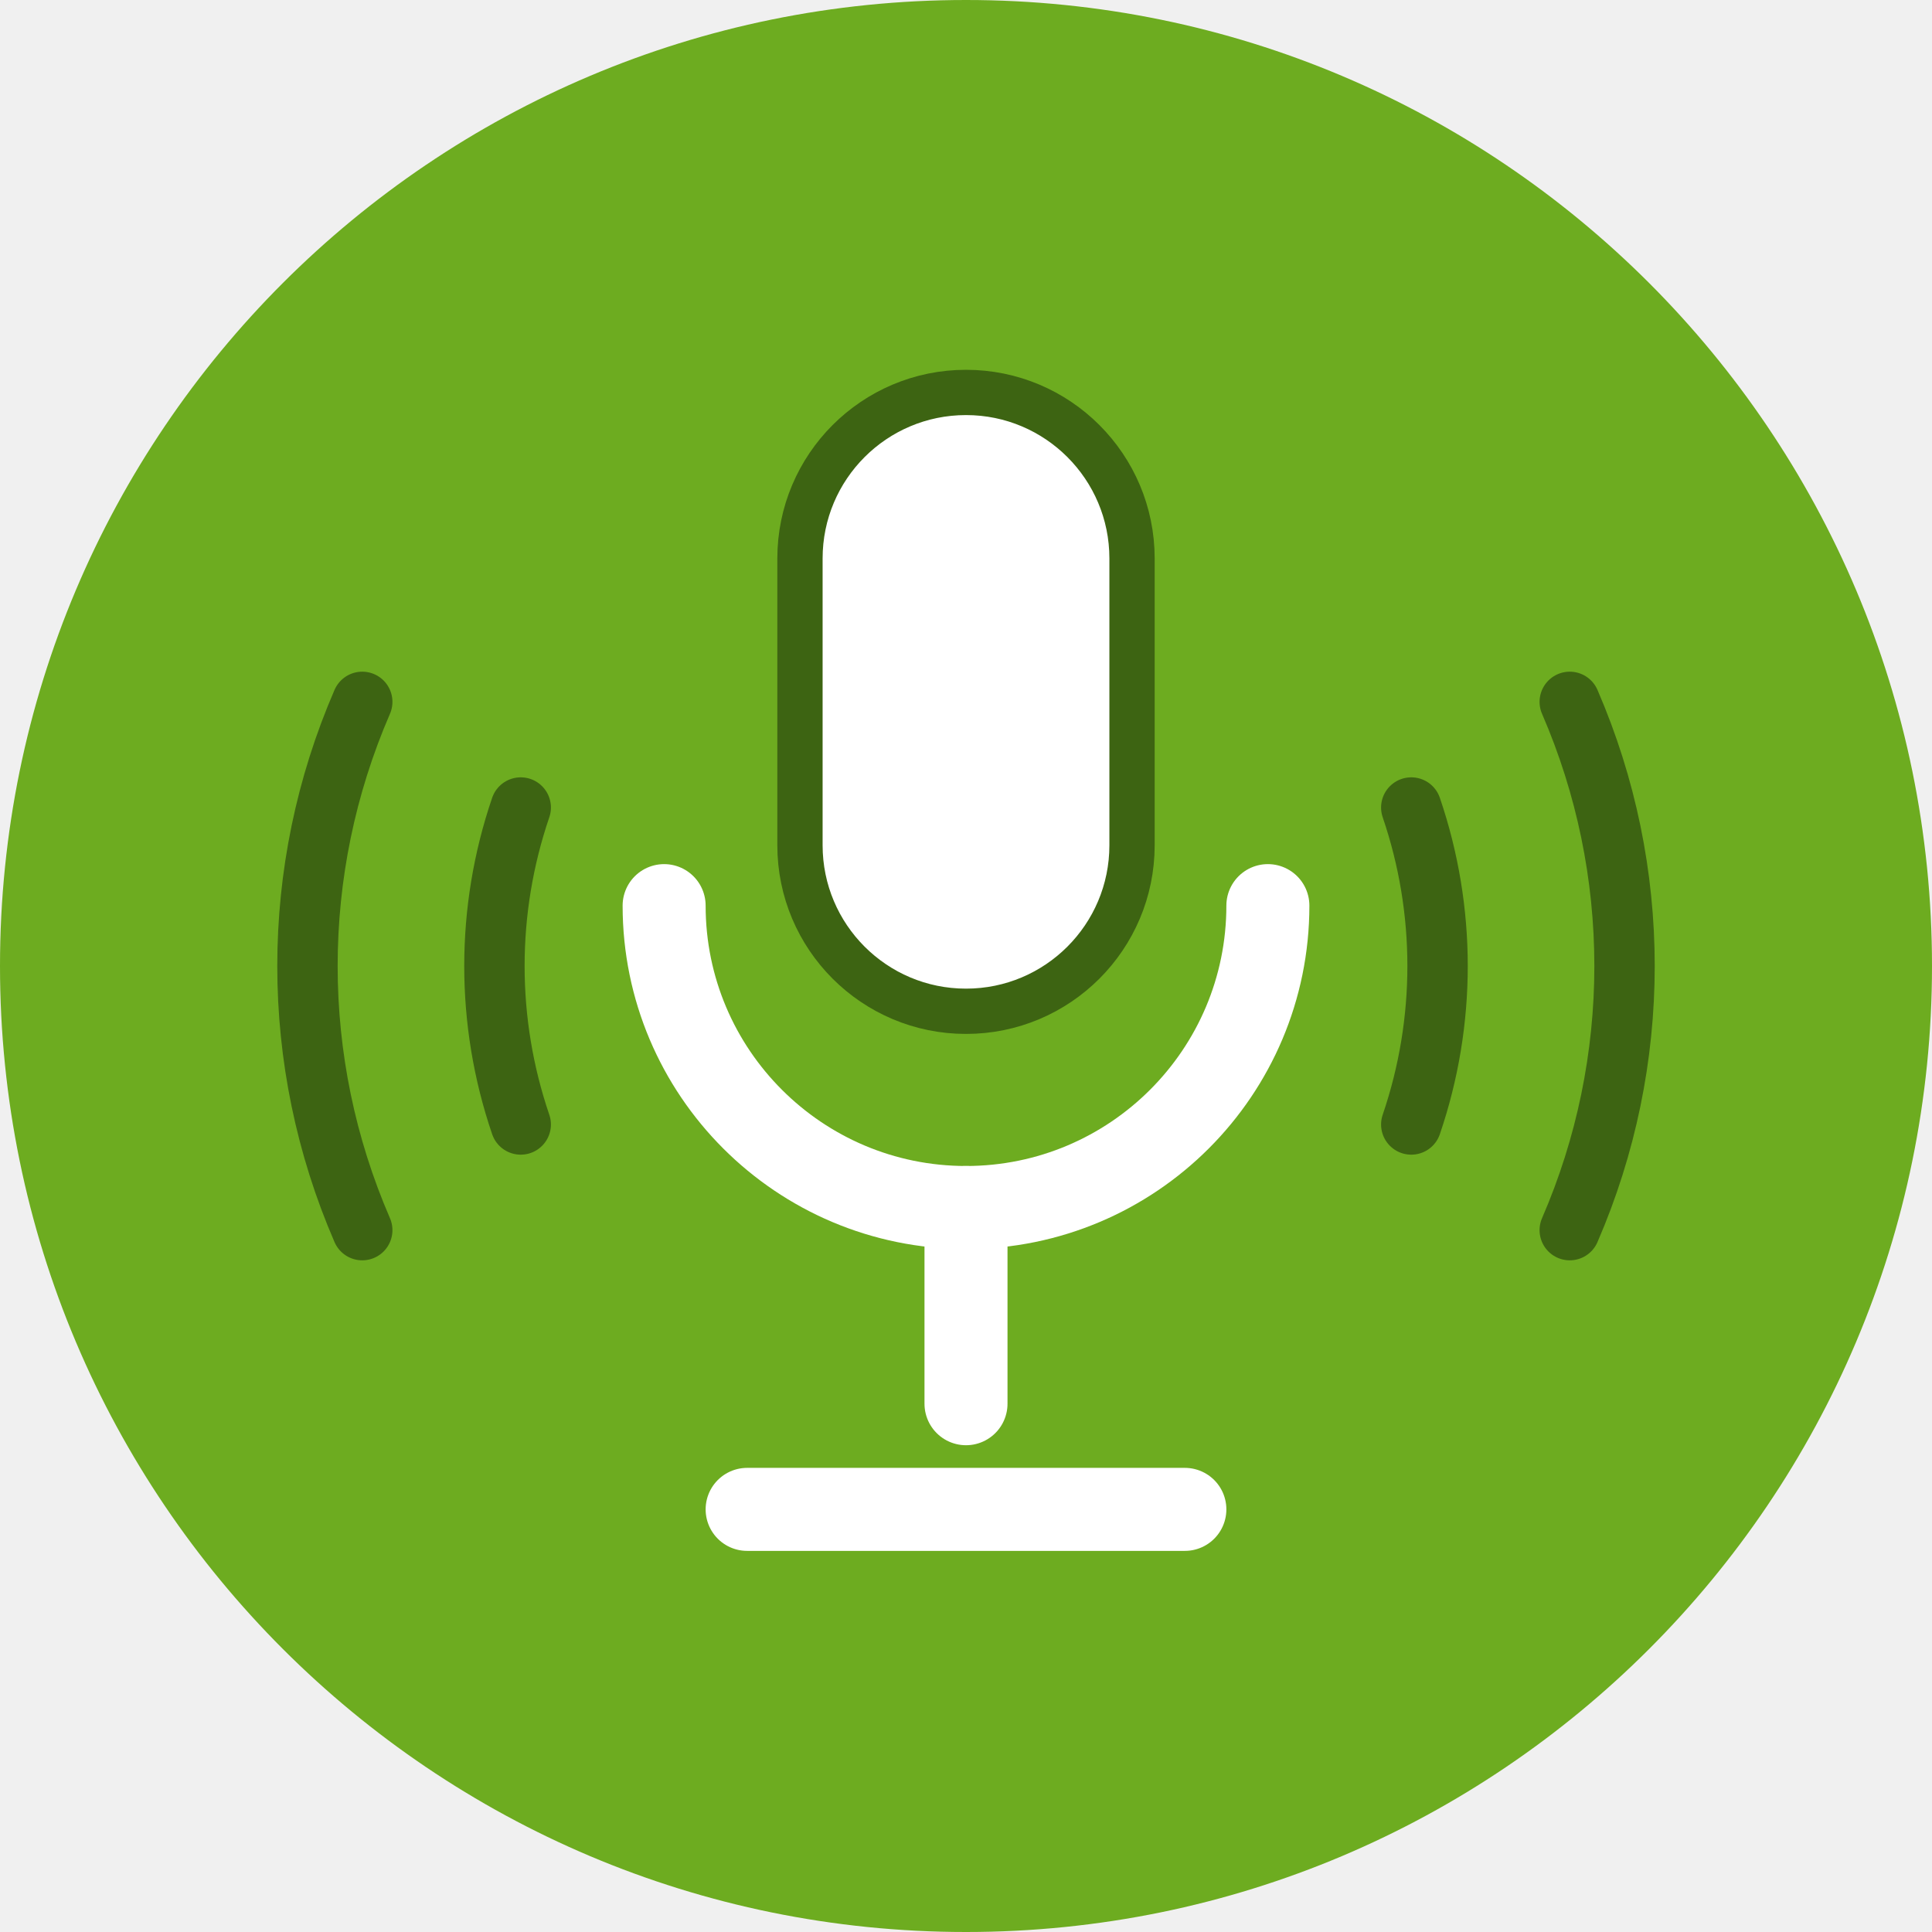
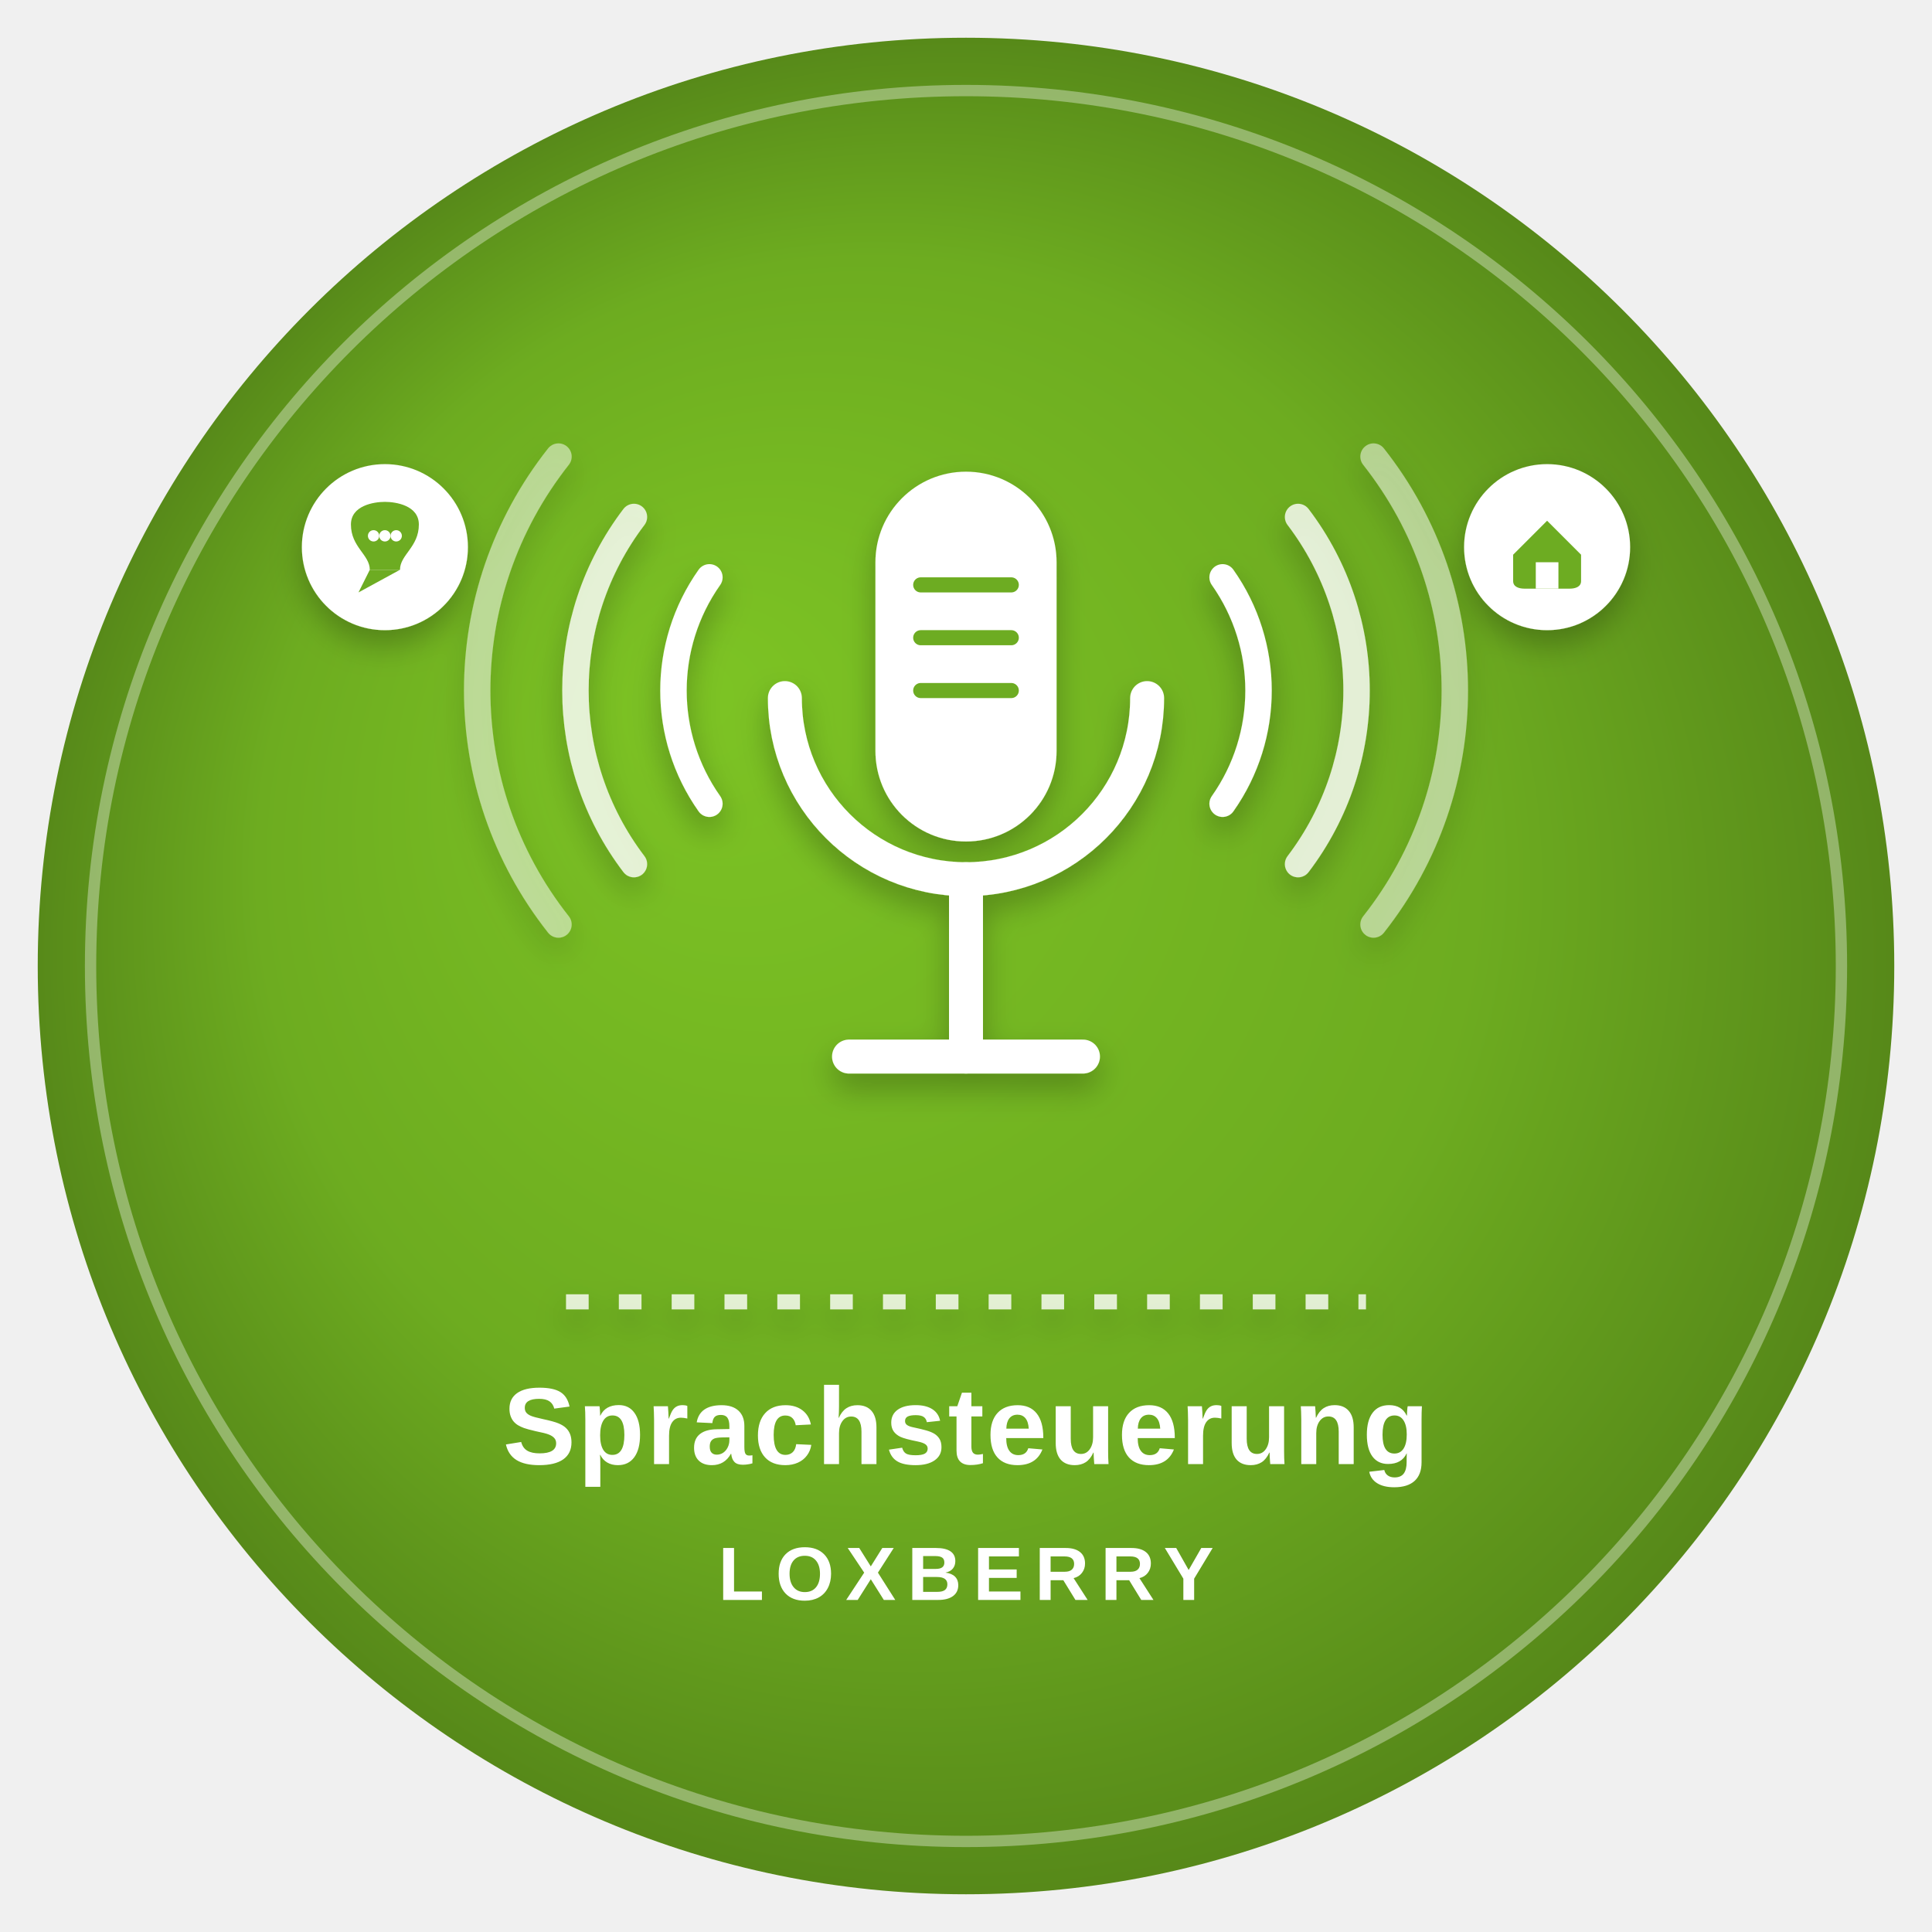
- <svg xmlns="http://www.w3.org/2000/svg" viewBox="0 0 512 512" width="512" height="512">
-   <circle cx="256" cy="256" r="256" fill="#6dac20" />
-   <g stroke="#3d6412" stroke-width="16" stroke-linecap="round" fill="none">
-     <path d="M138 214 A 130 130 0 0 0 138 298" />
-     <path d="M374 214 A 130 130 0 0 1 374 298" />
-     <path d="M96 186 A 176 176 0 0 0 96 326" />
-     <path d="M416 186 A 176 176 0 0 1 416 326" />
+ <svg xmlns="http://www.w3.org/2000/svg" width="512" height="512" viewBox="0 0 512 512" version="1.1">
+   <defs>
+     <radialGradient id="bg-grad" cx="50%" cy="50%" r="50%" fx="35%" fy="35%">
+       <stop offset="0%" stop-color="#7dc424" />
+       <stop offset="65%" stop-color="#6dac20" />
+       <stop offset="100%" stop-color="#568819" />
+     </radialGradient>
+     <filter id="shadow" x="-10%" y="-10%" width="120%" height="120%">
+       <feDropShadow dx="0" dy="4" stdDeviation="4" flood-color="#000000" flood-opacity="0.25" />
+     </filter>
+   </defs>
+   <circle cx="256" cy="256" r="246" fill="url(#bg-grad)" />
+   <circle cx="256" cy="256" r="232" fill="none" stroke="#ffffff" stroke-opacity="0.35" stroke-width="3" />
+   <g filter="url(#shadow)" fill="#ffffff">
+     <rect x="232" y="125" width="48" height="98" rx="24" fill="#ffffff" />
+     <line x1="244" y1="155" x2="268" y2="155" stroke="#6dac20" stroke-width="4" stroke-linecap="round" />
+     <line x1="244" y1="169" x2="268" y2="169" stroke="#6dac20" stroke-width="4" stroke-linecap="round" />
+     <line x1="244" y1="183" x2="268" y2="183" stroke="#6dac20" stroke-width="4" stroke-linecap="round" />
+     <path d="M 208 185 A 48 48 0 0 0 304 185" fill="none" stroke="#ffffff" stroke-width="9" stroke-linecap="round" />
+     <line x1="256" y1="233" x2="256" y2="280" stroke="#ffffff" stroke-width="9" stroke-linecap="round" />
+     <line x1="225" y1="280" x2="287" y2="280" stroke="#ffffff" stroke-width="9" stroke-linecap="round" />
+     <path d="M 188 153 A 52 52 0 0 0 188 213" fill="none" stroke="#ffffff" stroke-width="7" stroke-linecap="round" />
+     <path d="M 324 153 A 52 52 0 0 1 324 213" fill="none" stroke="#ffffff" stroke-width="7" stroke-linecap="round" />
+     <path d="M 168 137 A 76 76 0 0 0 168 229" fill="none" stroke="#ffffff" stroke-width="7" stroke-linecap="round" opacity="0.8" />
+     <path d="M 344 137 A 76 76 0 0 1 344 229" fill="none" stroke="#ffffff" stroke-width="7" stroke-linecap="round" opacity="0.8" />
+     <path d="M 148 121 A 100 100 0 0 0 148 245" fill="none" stroke="#ffffff" stroke-width="7" stroke-linecap="round" opacity="0.5" />
+     <path d="M 364 121 A 100 100 0 0 1 364 245" fill="none" stroke="#ffffff" stroke-width="7" stroke-linecap="round" opacity="0.5" />
+     <g transform="translate(102, 145)">
+       <circle cx="0" cy="0" r="22" fill="#ffffff" />
+       <path d="M -9 -6 C -9 -11 -3 -12 0 -12 C 3 -12 9 -11 9 -6 C 9 0 4 2 4 6 L -4 6 C -4 2 -9 0 -9 -6 Z" fill="#6dac20" />
+       <polygon points="-4,6 4,6 -7,12" fill="#6dac20" />
+       <circle cx="-3" cy="-3" r="1.5" fill="#ffffff" />
+       <circle cx="0" cy="-3" r="1.5" fill="#ffffff" />
+       <circle cx="3" cy="-3" r="1.5" fill="#ffffff" />
+     </g>
+     <g transform="translate(410, 145)">
+       <circle cx="0" cy="0" r="22" fill="#ffffff" />
+       <path d="M -9 2 L 0 -7 L 9 2 L 9 9 C 9 10.5 7.5 11 6 11 L -6 11 C -7.5 11 -9 10.5 -9 9 Z" fill="#6dac20" />
+       <rect x="-3" y="4" width="6" height="7" fill="#ffffff" />
+     </g>
+     <path d="M 150 345 L 362 345" stroke="#ffffff" stroke-width="4" stroke-dasharray="6 8" opacity="0.8" />
  </g>
-   <rect x="212" y="104" width="88" height="164" rx="44" fill="#ffffff" stroke="#3d6412" stroke-width="12" />
-   <path d="M176 240 A 80 80 0 0 0 336 240" fill="none" stroke="#ffffff" stroke-width="22" stroke-linecap="round" />
-   <path d="M256 320 L256 372" stroke="#ffffff" stroke-width="22" stroke-linecap="round" />
-   <path d="M198 400 L314 400" stroke="#ffffff" stroke-width="22" stroke-linecap="round" />
+   <text x="256" y="388" text-anchor="middle" fill="#ffffff" font-family="Arial, sans-serif" font-weight="900" font-size="29" letter-spacing="0.5">Sprachsteuerung</text>
+   <text x="256" y="424" text-anchor="middle" fill="#ffffff" font-family="Arial, sans-serif" font-weight="bold" font-size="20" letter-spacing="3">LOXBERRY</text>
</svg>
